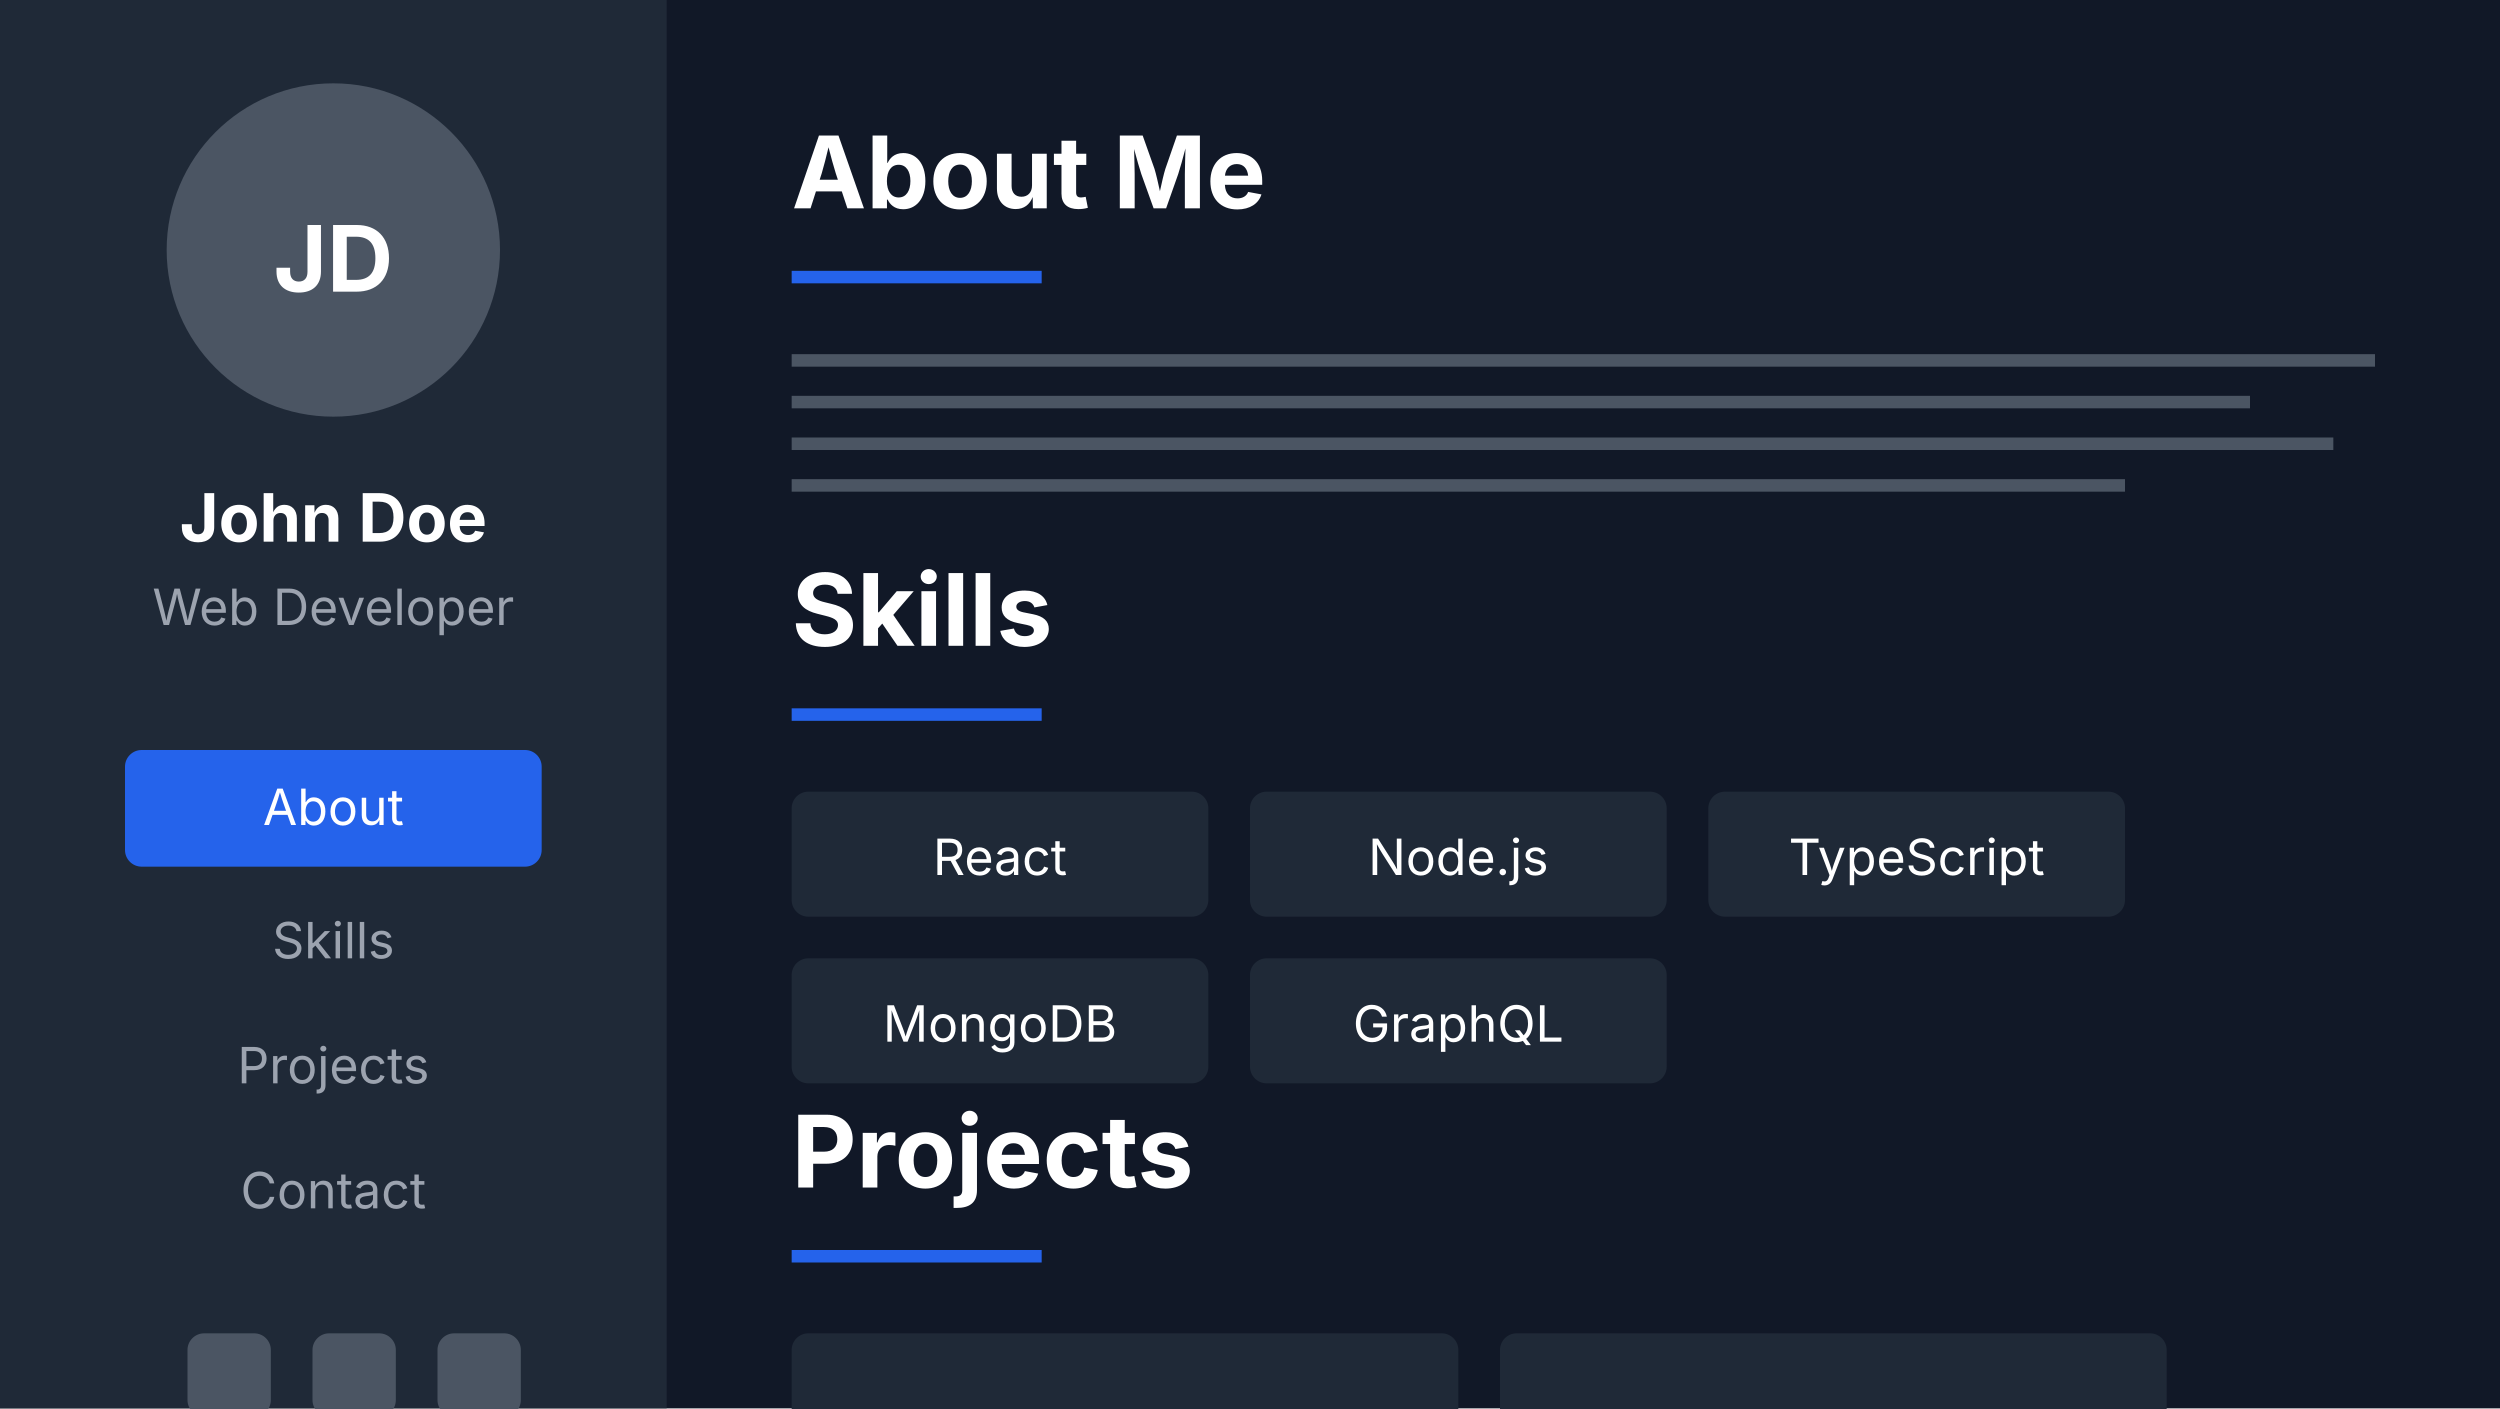
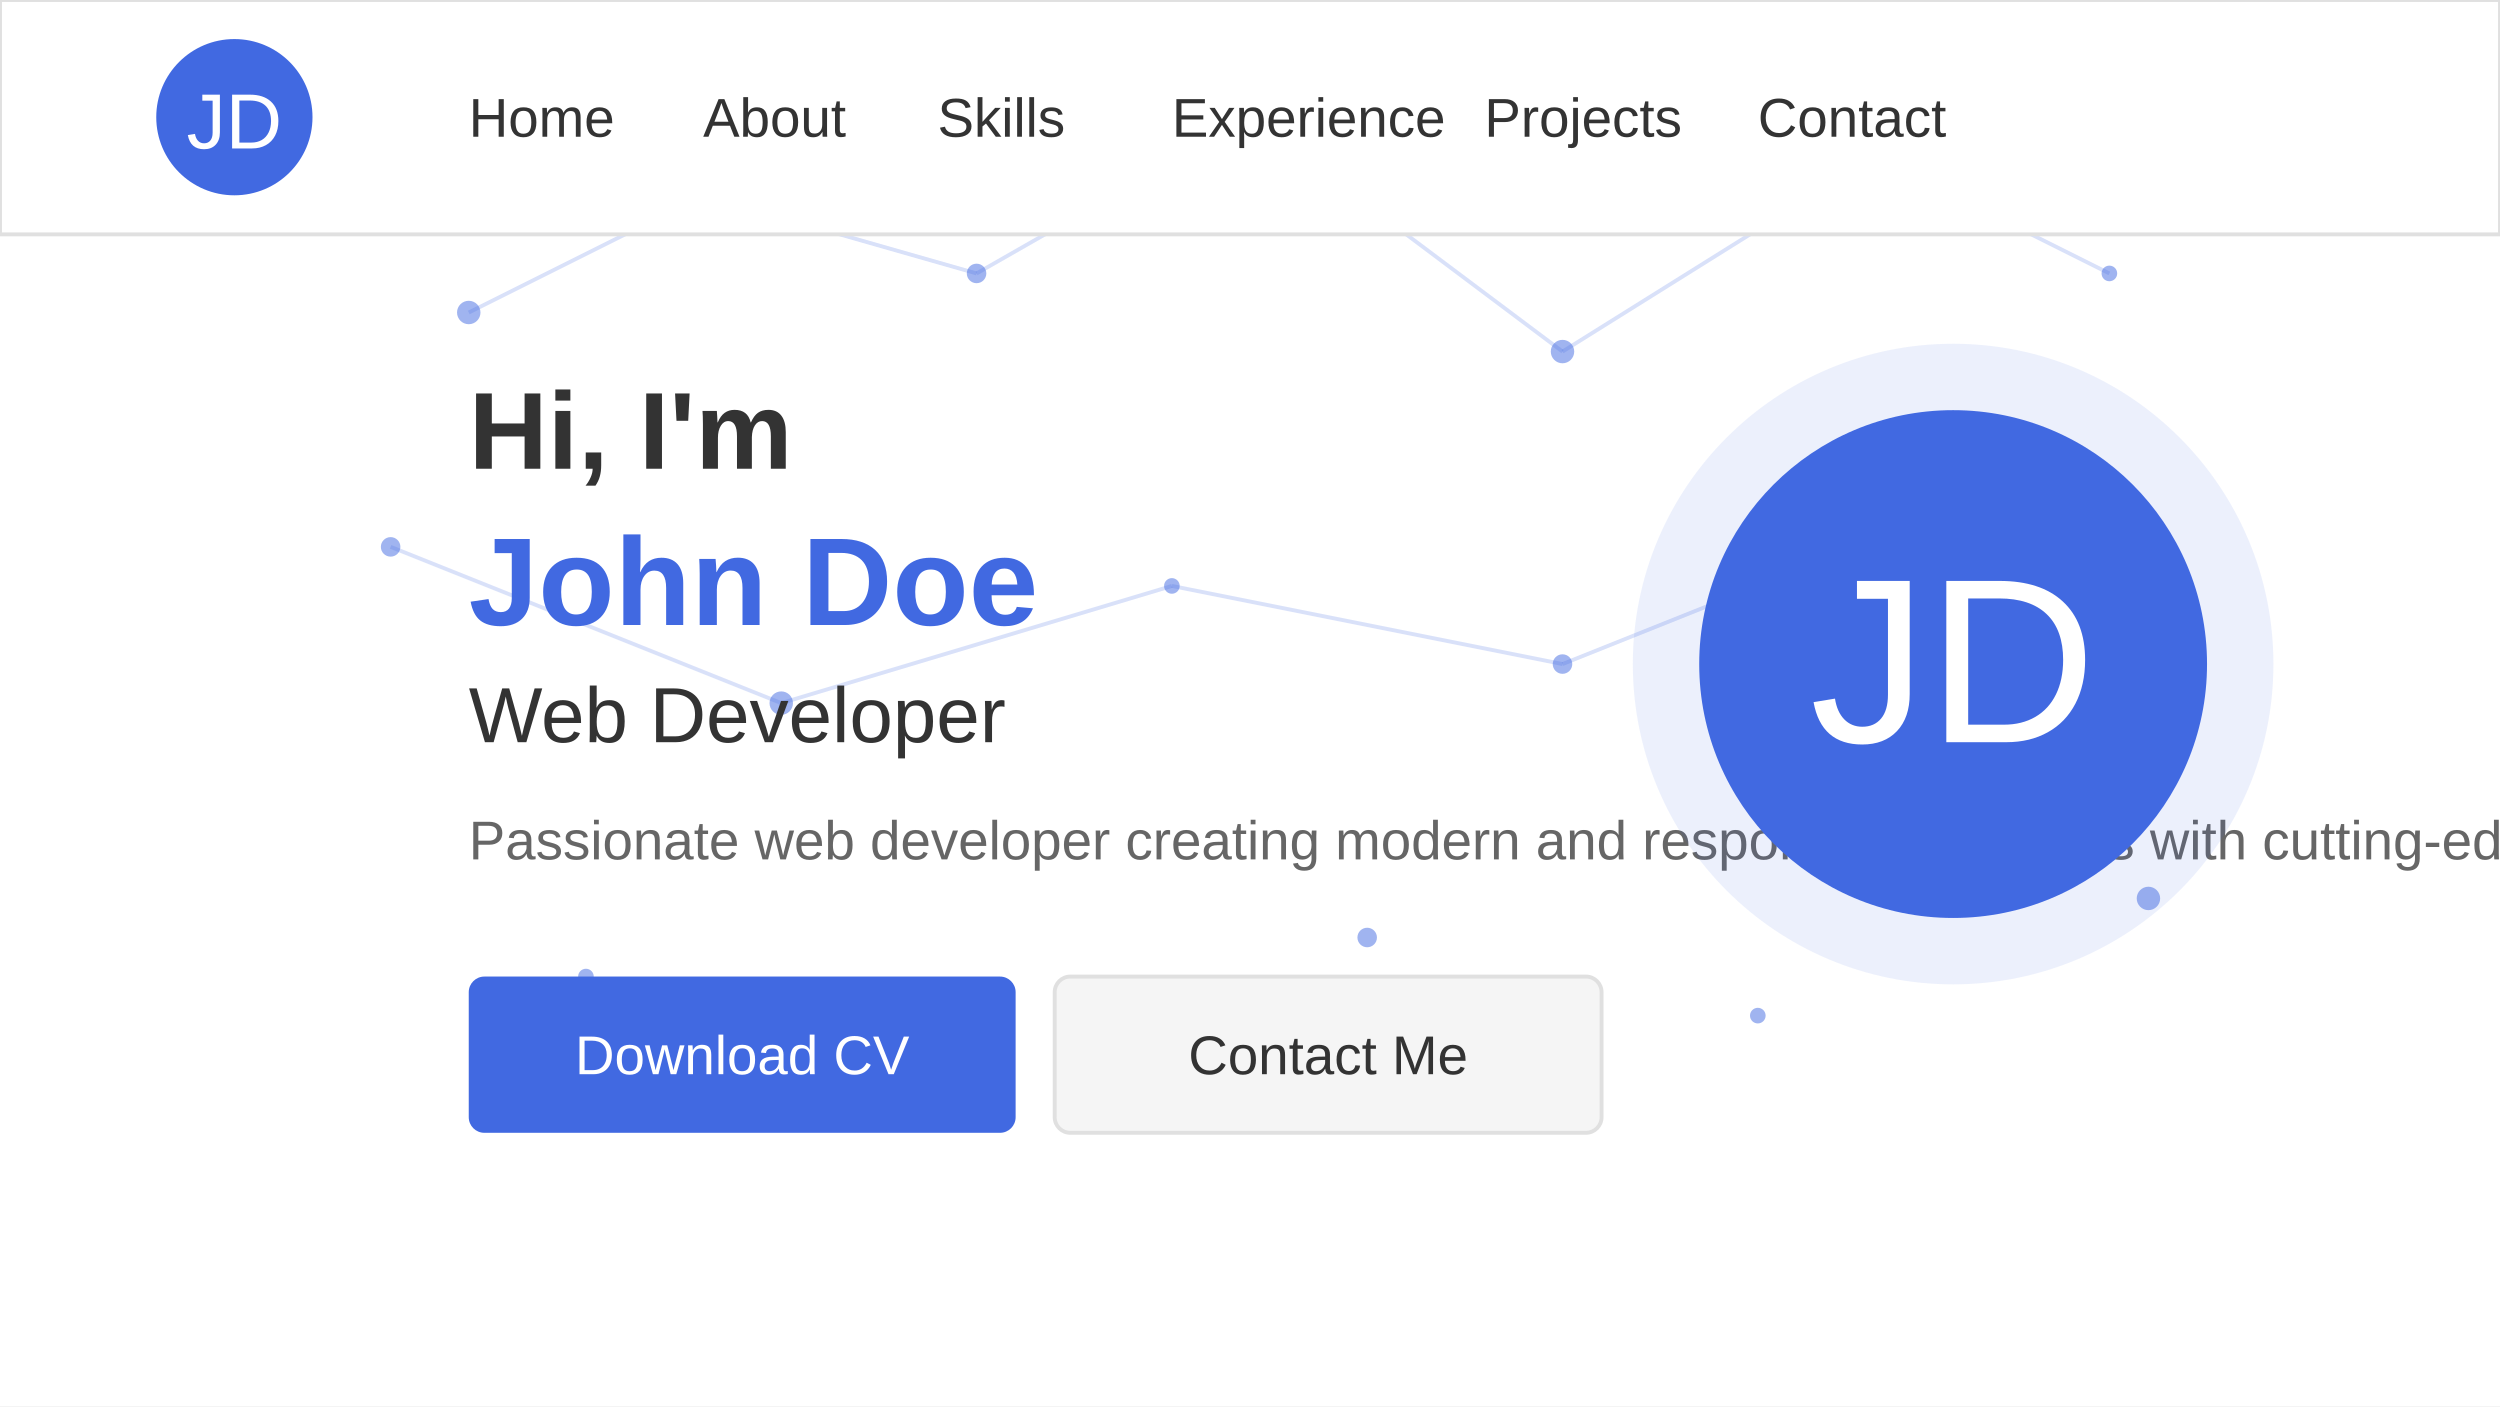
- <svg xmlns="http://www.w3.org/2000/svg" width="600" height="338" viewBox="0 0 600 338" fill="none">
-   <rect width="600" height="338" fill="#111827" />
-   <rect x="0" y="0" width="160" height="338" fill="#1f2937" />
-   <circle cx="80" cy="60" r="40" fill="#4b5563" />
-   <text x="80" y="70" font-family="'Inter', sans-serif" font-size="22" font-weight="bold" fill="#ffffff" text-anchor="middle">JD</text>
-   <text x="80" y="130" font-family="'Inter', sans-serif" font-size="16" font-weight="bold" fill="#ffffff" text-anchor="middle">John Doe</text>
-   <text x="80" y="150" font-family="'Inter', sans-serif" font-size="12" fill="#9ca3af" text-anchor="middle">Web Developer</text>
-   <rect x="30" y="180" width="100" height="28" rx="4" fill="#2563eb" />
-   <text x="80" y="198" font-family="'Inter', sans-serif" font-size="12" fill="#ffffff" text-anchor="middle">About</text>
-   <text x="80" y="230" font-family="'Inter', sans-serif" font-size="12" fill="#9ca3af" text-anchor="middle">Skills</text>
-   <text x="80" y="260" font-family="'Inter', sans-serif" font-size="12" fill="#9ca3af" text-anchor="middle">Projects</text>
-   <text x="80" y="290" font-family="'Inter', sans-serif" font-size="12" fill="#9ca3af" text-anchor="middle">Contact</text>
-   <rect x="45" y="320" width="20" height="20" rx="4" fill="#4b5563" />
-   <rect x="75" y="320" width="20" height="20" rx="4" fill="#4b5563" />
-   <rect x="105" y="320" width="20" height="20" rx="4" fill="#4b5563" />
-   <text x="190" y="50" font-family="'Inter', sans-serif" font-size="24" font-weight="bold" fill="#ffffff">About Me</text>
-   <rect x="190" y="65" width="60" height="3" fill="#2563eb" />
-   <rect x="190" y="85" width="380" height="3" fill="#4b5563" />
-   <rect x="190" y="95" width="350" height="3" fill="#4b5563" />
-   <rect x="190" y="105" width="370" height="3" fill="#4b5563" />
-   <rect x="190" y="115" width="320" height="3" fill="#4b5563" />
-   <text x="190" y="155" font-family="'Inter', sans-serif" font-size="24" font-weight="bold" fill="#ffffff">Skills</text>
-   <rect x="190" y="170" width="60" height="3" fill="#2563eb" />
-   <rect x="190" y="190" width="100" height="30" rx="4" fill="#1f2937" />
-   <text x="240" y="210" font-family="'Inter', sans-serif" font-size="12" fill="#ffffff" text-anchor="middle">React</text>
-   <rect x="300" y="190" width="100" height="30" rx="4" fill="#1f2937" />
-   <text x="350" y="210" font-family="'Inter', sans-serif" font-size="12" fill="#ffffff" text-anchor="middle">Node.js</text>
-   <rect x="410" y="190" width="100" height="30" rx="4" fill="#1f2937" />
-   <text x="460" y="210" font-family="'Inter', sans-serif" font-size="12" fill="#ffffff" text-anchor="middle">TypeScript</text>
-   <rect x="190" y="230" width="100" height="30" rx="4" fill="#1f2937" />
-   <text x="240" y="250" font-family="'Inter', sans-serif" font-size="12" fill="#ffffff" text-anchor="middle">MongoDB</text>
-   <rect x="300" y="230" width="100" height="30" rx="4" fill="#1f2937" />
-   <text x="350" y="250" font-family="'Inter', sans-serif" font-size="12" fill="#ffffff" text-anchor="middle">GraphQL</text>
-   <text x="190" y="285" font-family="'Inter', sans-serif" font-size="24" font-weight="bold" fill="#ffffff">Projects</text>
-   <rect x="190" y="300" width="60" height="3" fill="#2563eb" />
-   <rect x="190" y="320" width="160" height="90" rx="4" fill="#1f2937" />
-   <rect x="360" y="320" width="160" height="90" rx="4" fill="#1f2937" />
+ <svg xmlns="http://www.w3.org/2000/svg" width="640" height="360" viewBox="0 0 640 360" fill="none">
+   <rect width="640" height="360" fill="#ffffff" />
+   <circle cx="120" cy="80" r="3" fill="#4169e1" opacity="0.5" />
+   <circle cx="180" cy="50" r="2" fill="#4169e1" opacity="0.5" />
+   <circle cx="250" cy="70" r="2.5" fill="#4169e1" opacity="0.5" />
+   <circle cx="320" cy="30" r="2" fill="#4169e1" opacity="0.5" />
+   <circle cx="400" cy="90" r="3" fill="#4169e1" opacity="0.5" />
+   <circle cx="480" cy="40" r="2.5" fill="#4169e1" opacity="0.5" />
+   <circle cx="540" cy="70" r="2" fill="#4169e1" opacity="0.5" />
+   <circle cx="100" cy="140" r="2.5" fill="#4169e1" opacity="0.5" />
+   <circle cx="200" cy="180" r="3" fill="#4169e1" opacity="0.5" />
+   <circle cx="300" cy="150" r="2" fill="#4169e1" opacity="0.5" />
+   <circle cx="400" cy="170" r="2.5" fill="#4169e1" opacity="0.5" />
+   <circle cx="500" cy="130" r="3" fill="#4169e1" opacity="0.5" />
+   <circle cx="150" cy="250" r="2" fill="#4169e1" opacity="0.5" />
+   <circle cx="250" cy="280" r="3" fill="#4169e1" opacity="0.5" />
+   <circle cx="350" cy="240" r="2.5" fill="#4169e1" opacity="0.5" />
+   <circle cx="450" cy="260" r="2" fill="#4169e1" opacity="0.5" />
+   <circle cx="550" cy="230" r="3" fill="#4169e1" opacity="0.5" />
+   <line x1="120" y1="80" x2="180" y2="50" stroke="#4169e1" stroke-width="1" opacity="0.2" />
+   <line x1="180" y1="50" x2="250" y2="70" stroke="#4169e1" stroke-width="1" opacity="0.2" />
+   <line x1="250" y1="70" x2="320" y2="30" stroke="#4169e1" stroke-width="1" opacity="0.2" />
+   <line x1="320" y1="30" x2="400" y2="90" stroke="#4169e1" stroke-width="1" opacity="0.2" />
+   <line x1="400" y1="90" x2="480" y2="40" stroke="#4169e1" stroke-width="1" opacity="0.2" />
+   <line x1="480" y1="40" x2="540" y2="70" stroke="#4169e1" stroke-width="1" opacity="0.2" />
+   <line x1="100" y1="140" x2="200" y2="180" stroke="#4169e1" stroke-width="1" opacity="0.2" />
+   <line x1="200" y1="180" x2="300" y2="150" stroke="#4169e1" stroke-width="1" opacity="0.2" />
+   <line x1="300" y1="150" x2="400" y2="170" stroke="#4169e1" stroke-width="1" opacity="0.2" />
+   <line x1="400" y1="170" x2="500" y2="130" stroke="#4169e1" stroke-width="1" opacity="0.2" />
+   <rect x="0" y="0" width="640" height="60" fill="#ffffff" stroke="#e0e0e0" stroke-width="1" />
+   <circle cx="60" cy="30" r="20" fill="#4169e1" />
+   <text x="60" y="38" font-family="Arial, sans-serif" font-size="20" fill="white" text-anchor="middle">JD</text>
+   <text x="120" y="35" font-family="Arial, sans-serif" font-size="14" fill="#333333">Home</text>
+   <text x="180" y="35" font-family="Arial, sans-serif" font-size="14" fill="#333333">About</text>
+   <text x="240" y="35" font-family="Arial, sans-serif" font-size="14" fill="#333333">Skills</text>
+   <text x="300" y="35" font-family="Arial, sans-serif" font-size="14" fill="#333333">Experience</text>
+   <text x="380" y="35" font-family="Arial, sans-serif" font-size="14" fill="#333333">Projects</text>
+   <text x="450" y="35" font-family="Arial, sans-serif" font-size="14" fill="#333333">Contact</text>
+   <text x="120" y="120" font-family="Arial, sans-serif" font-size="28" font-weight="bold" fill="#333333">Hi, I'm</text>
+   <text x="120" y="160" font-family="Arial, sans-serif" font-size="32" font-weight="bold" fill="#4169e1">John Doe</text>
+   <text x="120" y="190" font-family="Arial, sans-serif" font-size="20" fill="#333333">Web Developer</text>
+   <text x="120" y="220" font-family="Arial, sans-serif" font-size="14" fill="#666666" width="240">Passionate web developer creating modern and responsive websites with cutting-edge technologies.</text>
+   <rect x="120" y="250" width="140" height="40" rx="4" fill="#4169e1" />
+   <text x="190" y="275" font-family="Arial, sans-serif" font-size="14" fill="white" text-anchor="middle">Download CV</text>
+   <rect x="270" y="250" width="140" height="40" rx="4" fill="#f5f5f5" stroke="#e0e0e0" stroke-width="1" />
+   <text x="340" y="275" font-family="Arial, sans-serif" font-size="14" fill="#333333" text-anchor="middle">Contact Me</text>
+   <circle cx="500" cy="170" r="80" fill="#4169e1" opacity="0.1" stroke="#4169e1" stroke-width="4" />
+   <circle cx="500" cy="170" r="65" fill="#4169e1" />
+   <text x="500" y="190" font-family="Arial, sans-serif" font-size="60" fill="white" text-anchor="middle">JD</text>
</svg>
